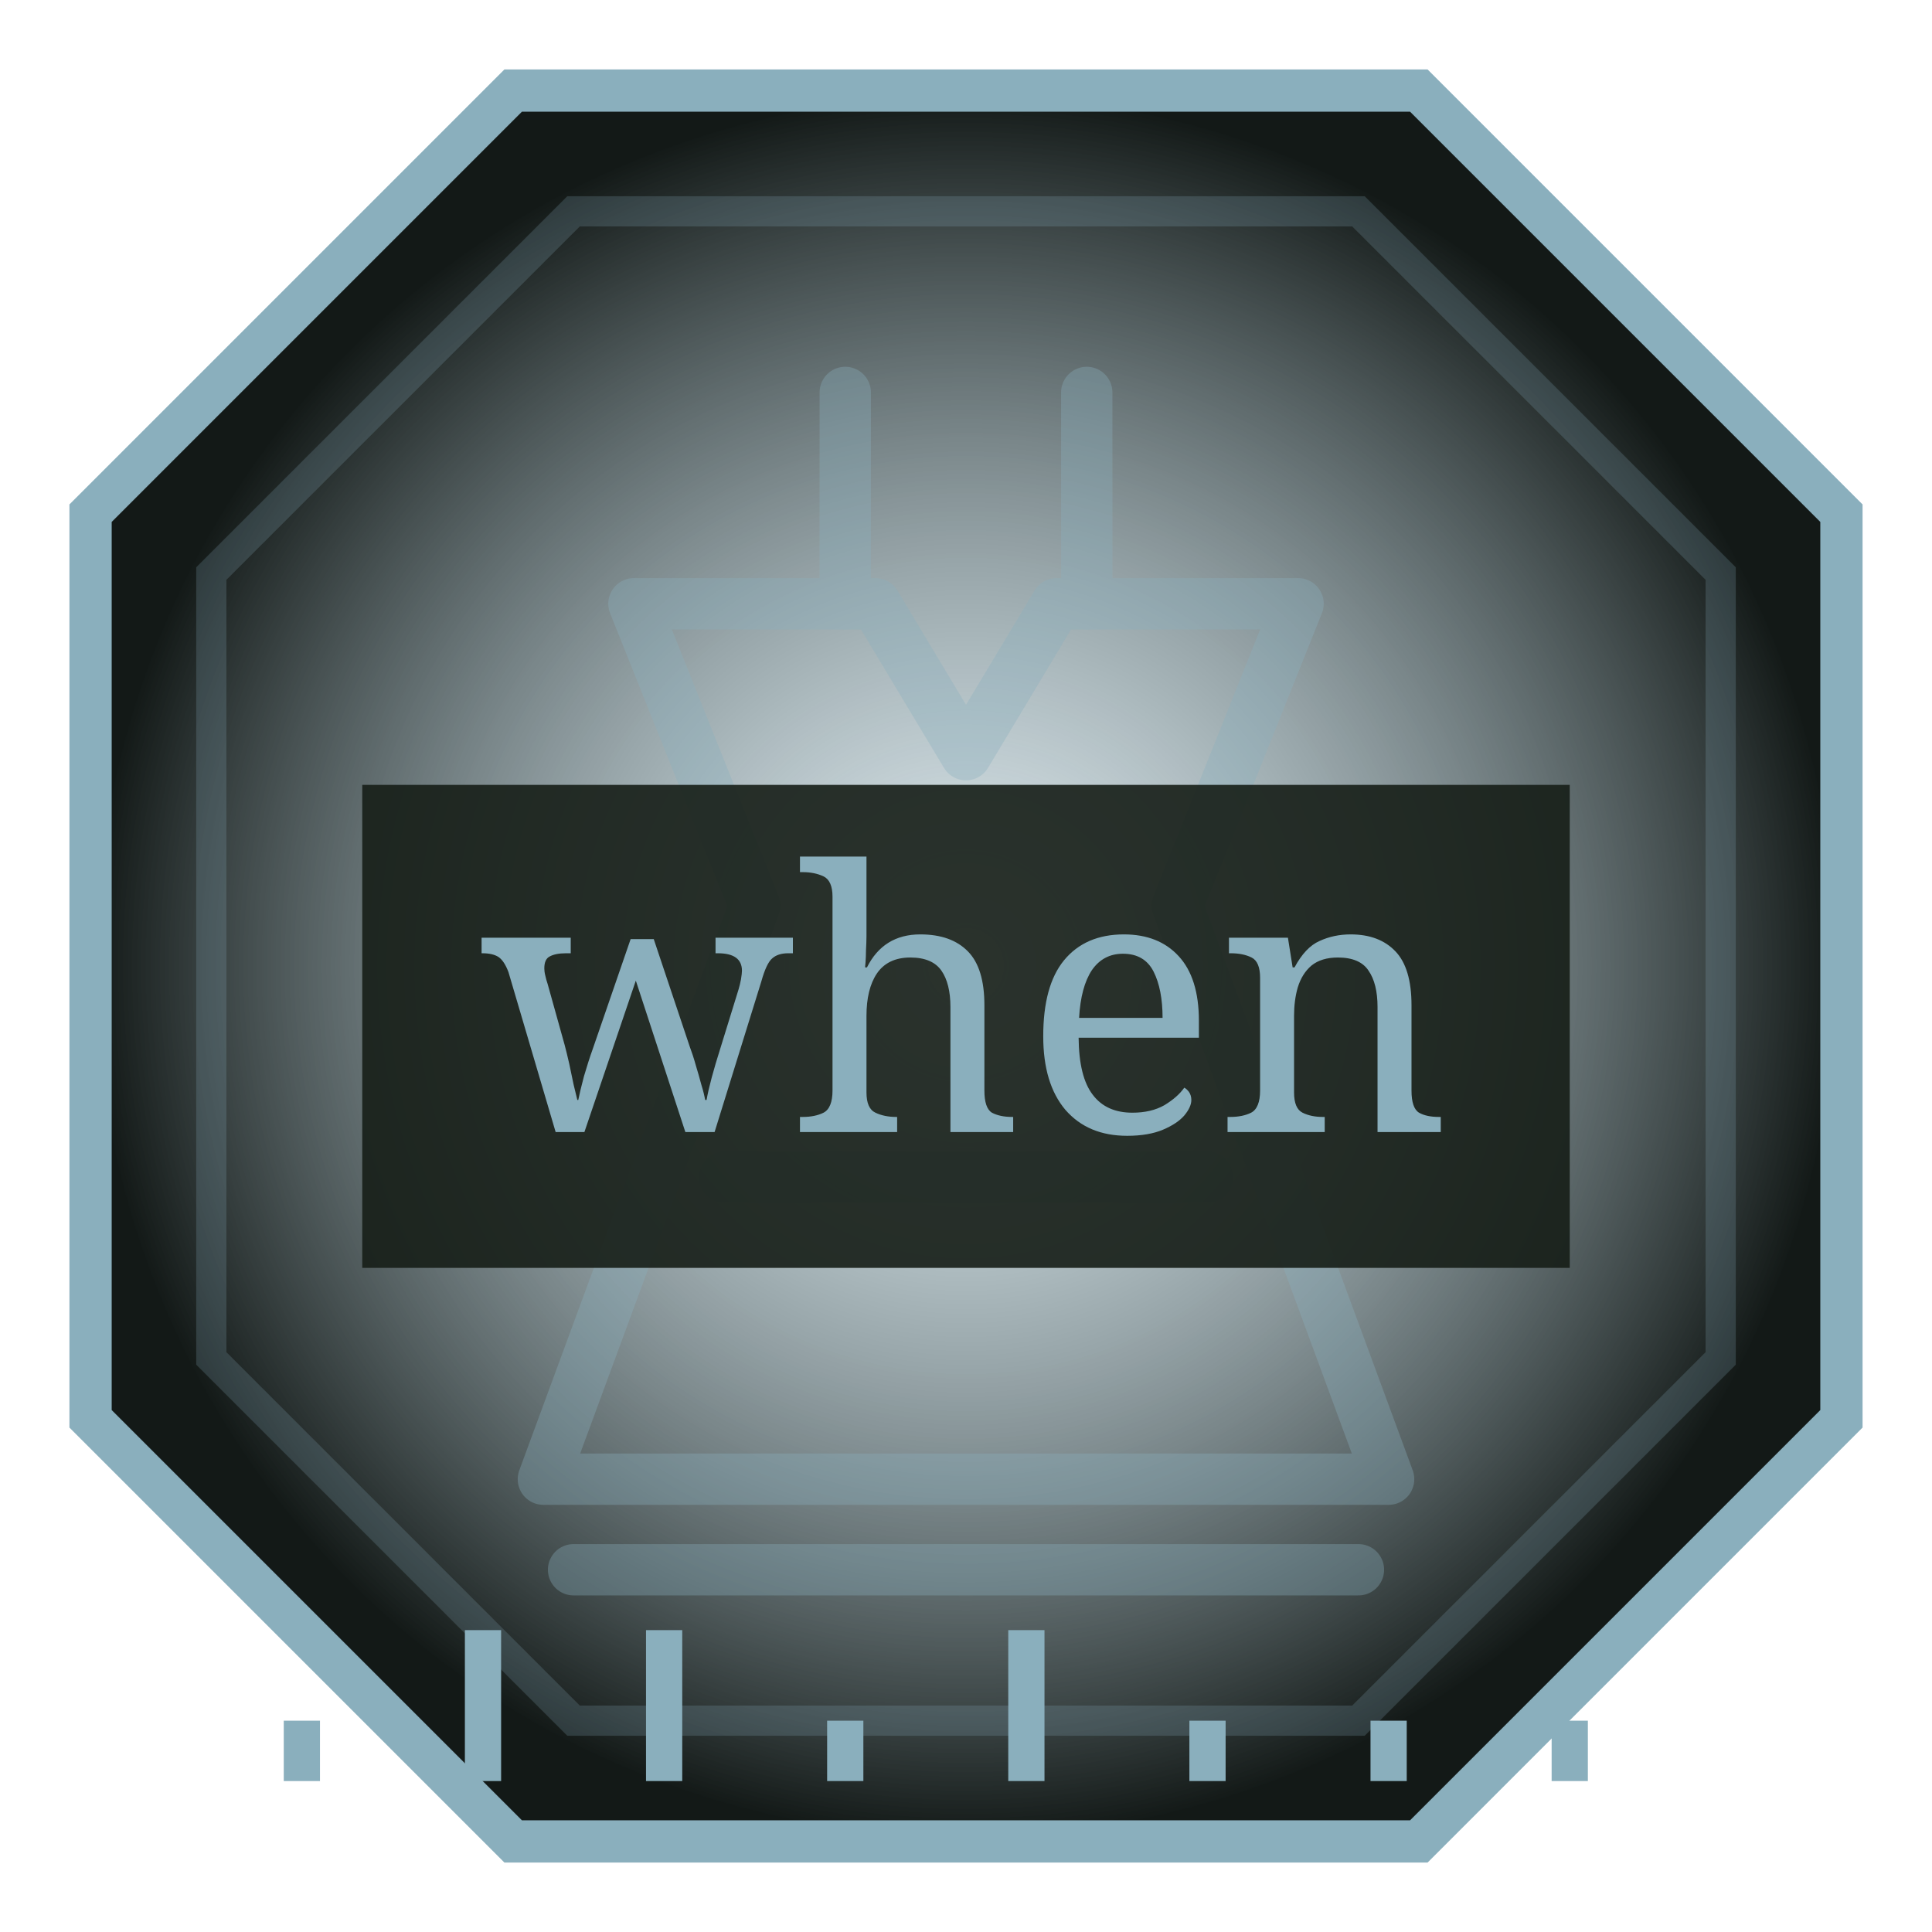
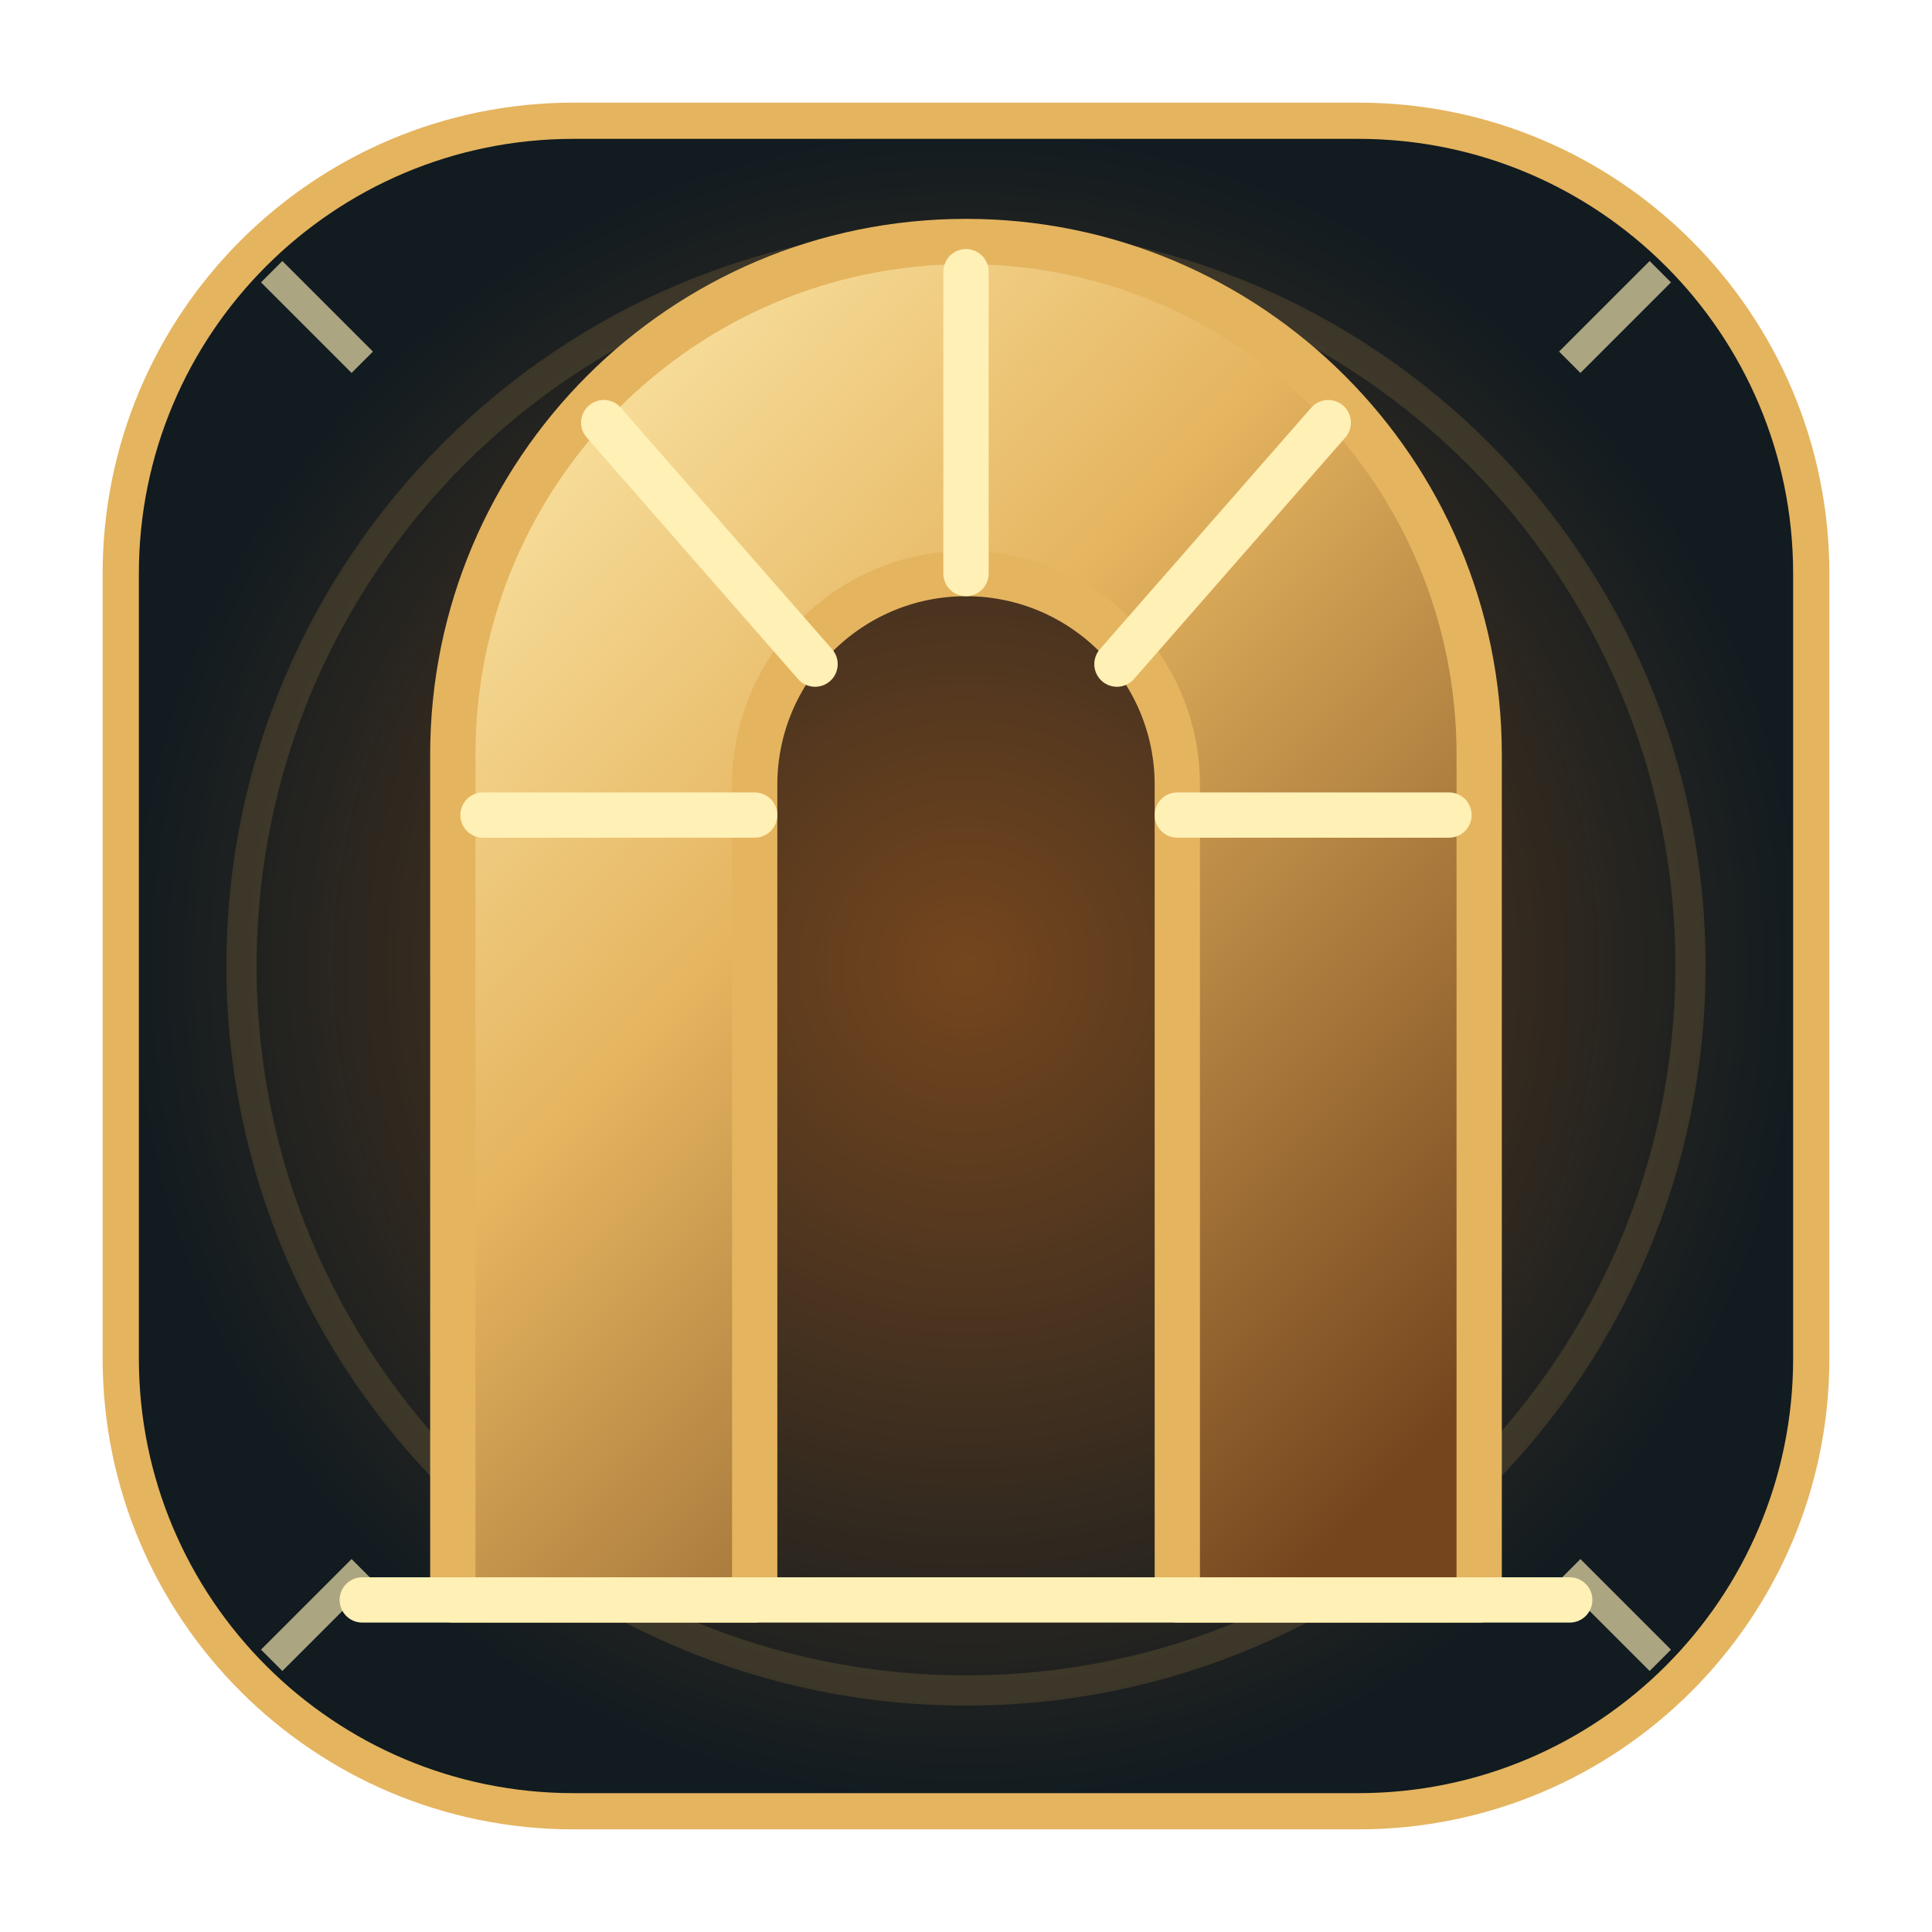
- <svg xmlns="http://www.w3.org/2000/svg" viewBox="0 0 64 64">
+ <svg xmlns="http://www.w3.org/2000/svg" viewBox="0 0 64 64" data-motif="gate" data-palette="amber">
  <defs>
    <radialGradient id="bg">
-       <stop stop-color="#8aafbd" stop-opacity=".26" />
-       <stop offset="1" stop-color="#131917" />
+       <stop stop-color="#75461e" />
+       <stop offset="1" stop-color="#111b20" />
    </radialGradient>
+     <linearGradient id="art" x2=".8" y2="1">
+       <stop stop-color="#fff0b5" />
+       <stop offset=".45" stop-color="#e5b45f" />
+       <stop offset="1" stop-color="#75461e" />
+     </linearGradient>
  </defs>
-   <path d="M17 3h30l14 14v30L47 61H17L3 47V17z" fill="url(#bg)" stroke="#8aafbd" stroke-width="1.4" />
-   <path d="M19 7h26l12 12v26L45 57H19L7 45V19z" fill="none" stroke="#8aafbd" opacity=".22" />
-   <g fill="none" stroke="#8aafbd" stroke-width="1.7" stroke-linejoin="round" stroke-linecap="round" opacity=".35">
-     <path d="M21 20h8l3 5 3-5h8l-4 10 7 19H18l7-19z" />
-     <path d="M24 39h16M28 20v-7m8 7v-7M19 52h26" />
+   <g fill="url(#bg)" stroke="#e5b45f" stroke-width="1.2">
+     <rect x="4" y="4" width="56" height="56" rx="15" />
  </g>
-   <path d="M12 26h40v16H12z" fill="#161e17" opacity=".9" />
-   <text x="32" y="37.5" fill="#8aafbd" font-size="12" font-family="Georgia,serif" text-anchor="middle">when</text>
-   <g fill="none" stroke="#8aafbd" stroke-width="1.2">
-     <path d="M10 59v-2" />
-     <path d="M16 59v-5" />
-     <path d="M22 59v-5" />
-     <path d="M28 59v-2" />
-     <path d="M34 59v-5" />
-     <path d="M40 59v-2" />
-     <path d="M46 59v-2" />
-     <path d="M52 59v-2" />
+   <circle cx="32" cy="32" r="24" fill="none" stroke="#e5b45f" opacity=".15" />
+   <path d="m9 9 3 3m40 40 3 3M9 55l3-3M52 12l3-3" stroke="#fff0b5" opacity=".65" />
+   <style>.shine{fill:none;stroke:#fff0b5;stroke-width:1.5}</style>
+   <g fill="url(#art)" stroke="#e5b45f" stroke-width="1.5" stroke-linecap="round" stroke-linejoin="round">
+     <path d="M15 53V25a17 17 0 0 1 34 0v28H39V26a7 7 0 0 0-14 0v27Z" />
+     <path class="shine" d="M12 53h40M16 27h9m14 0h9M32 9v10m-12-5 7 8m17-8-7 8" />
  </g>
</svg>
